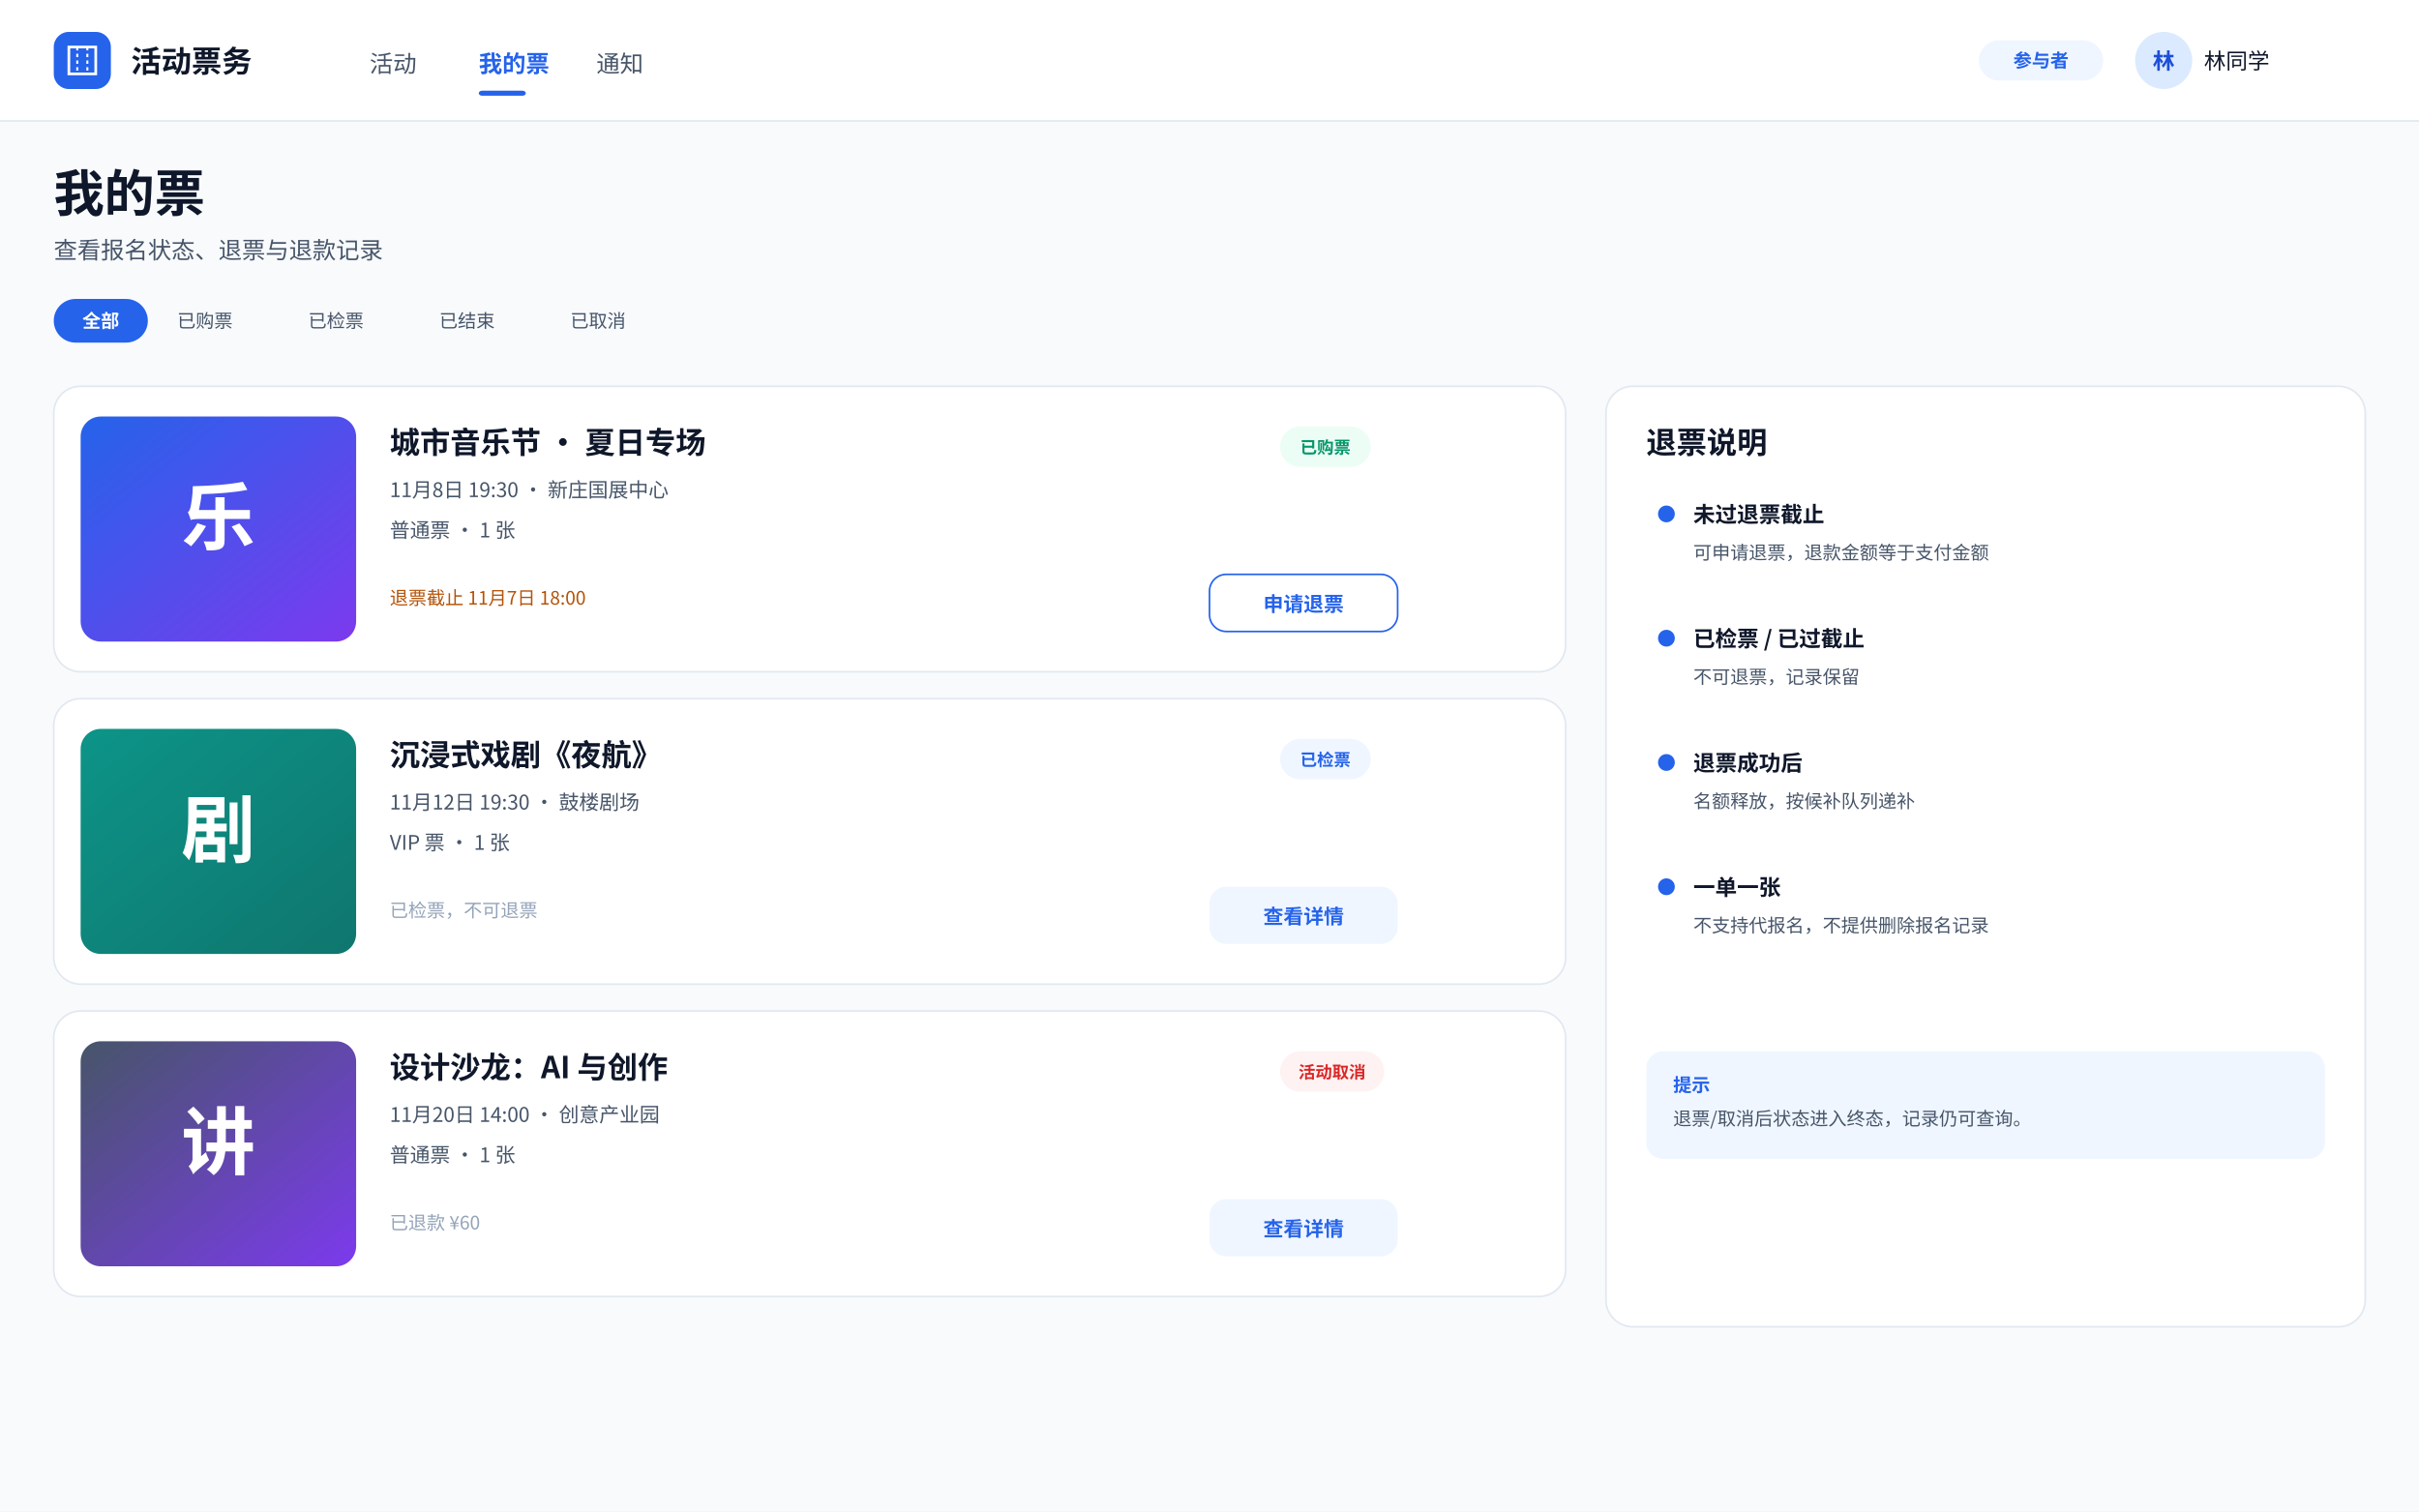
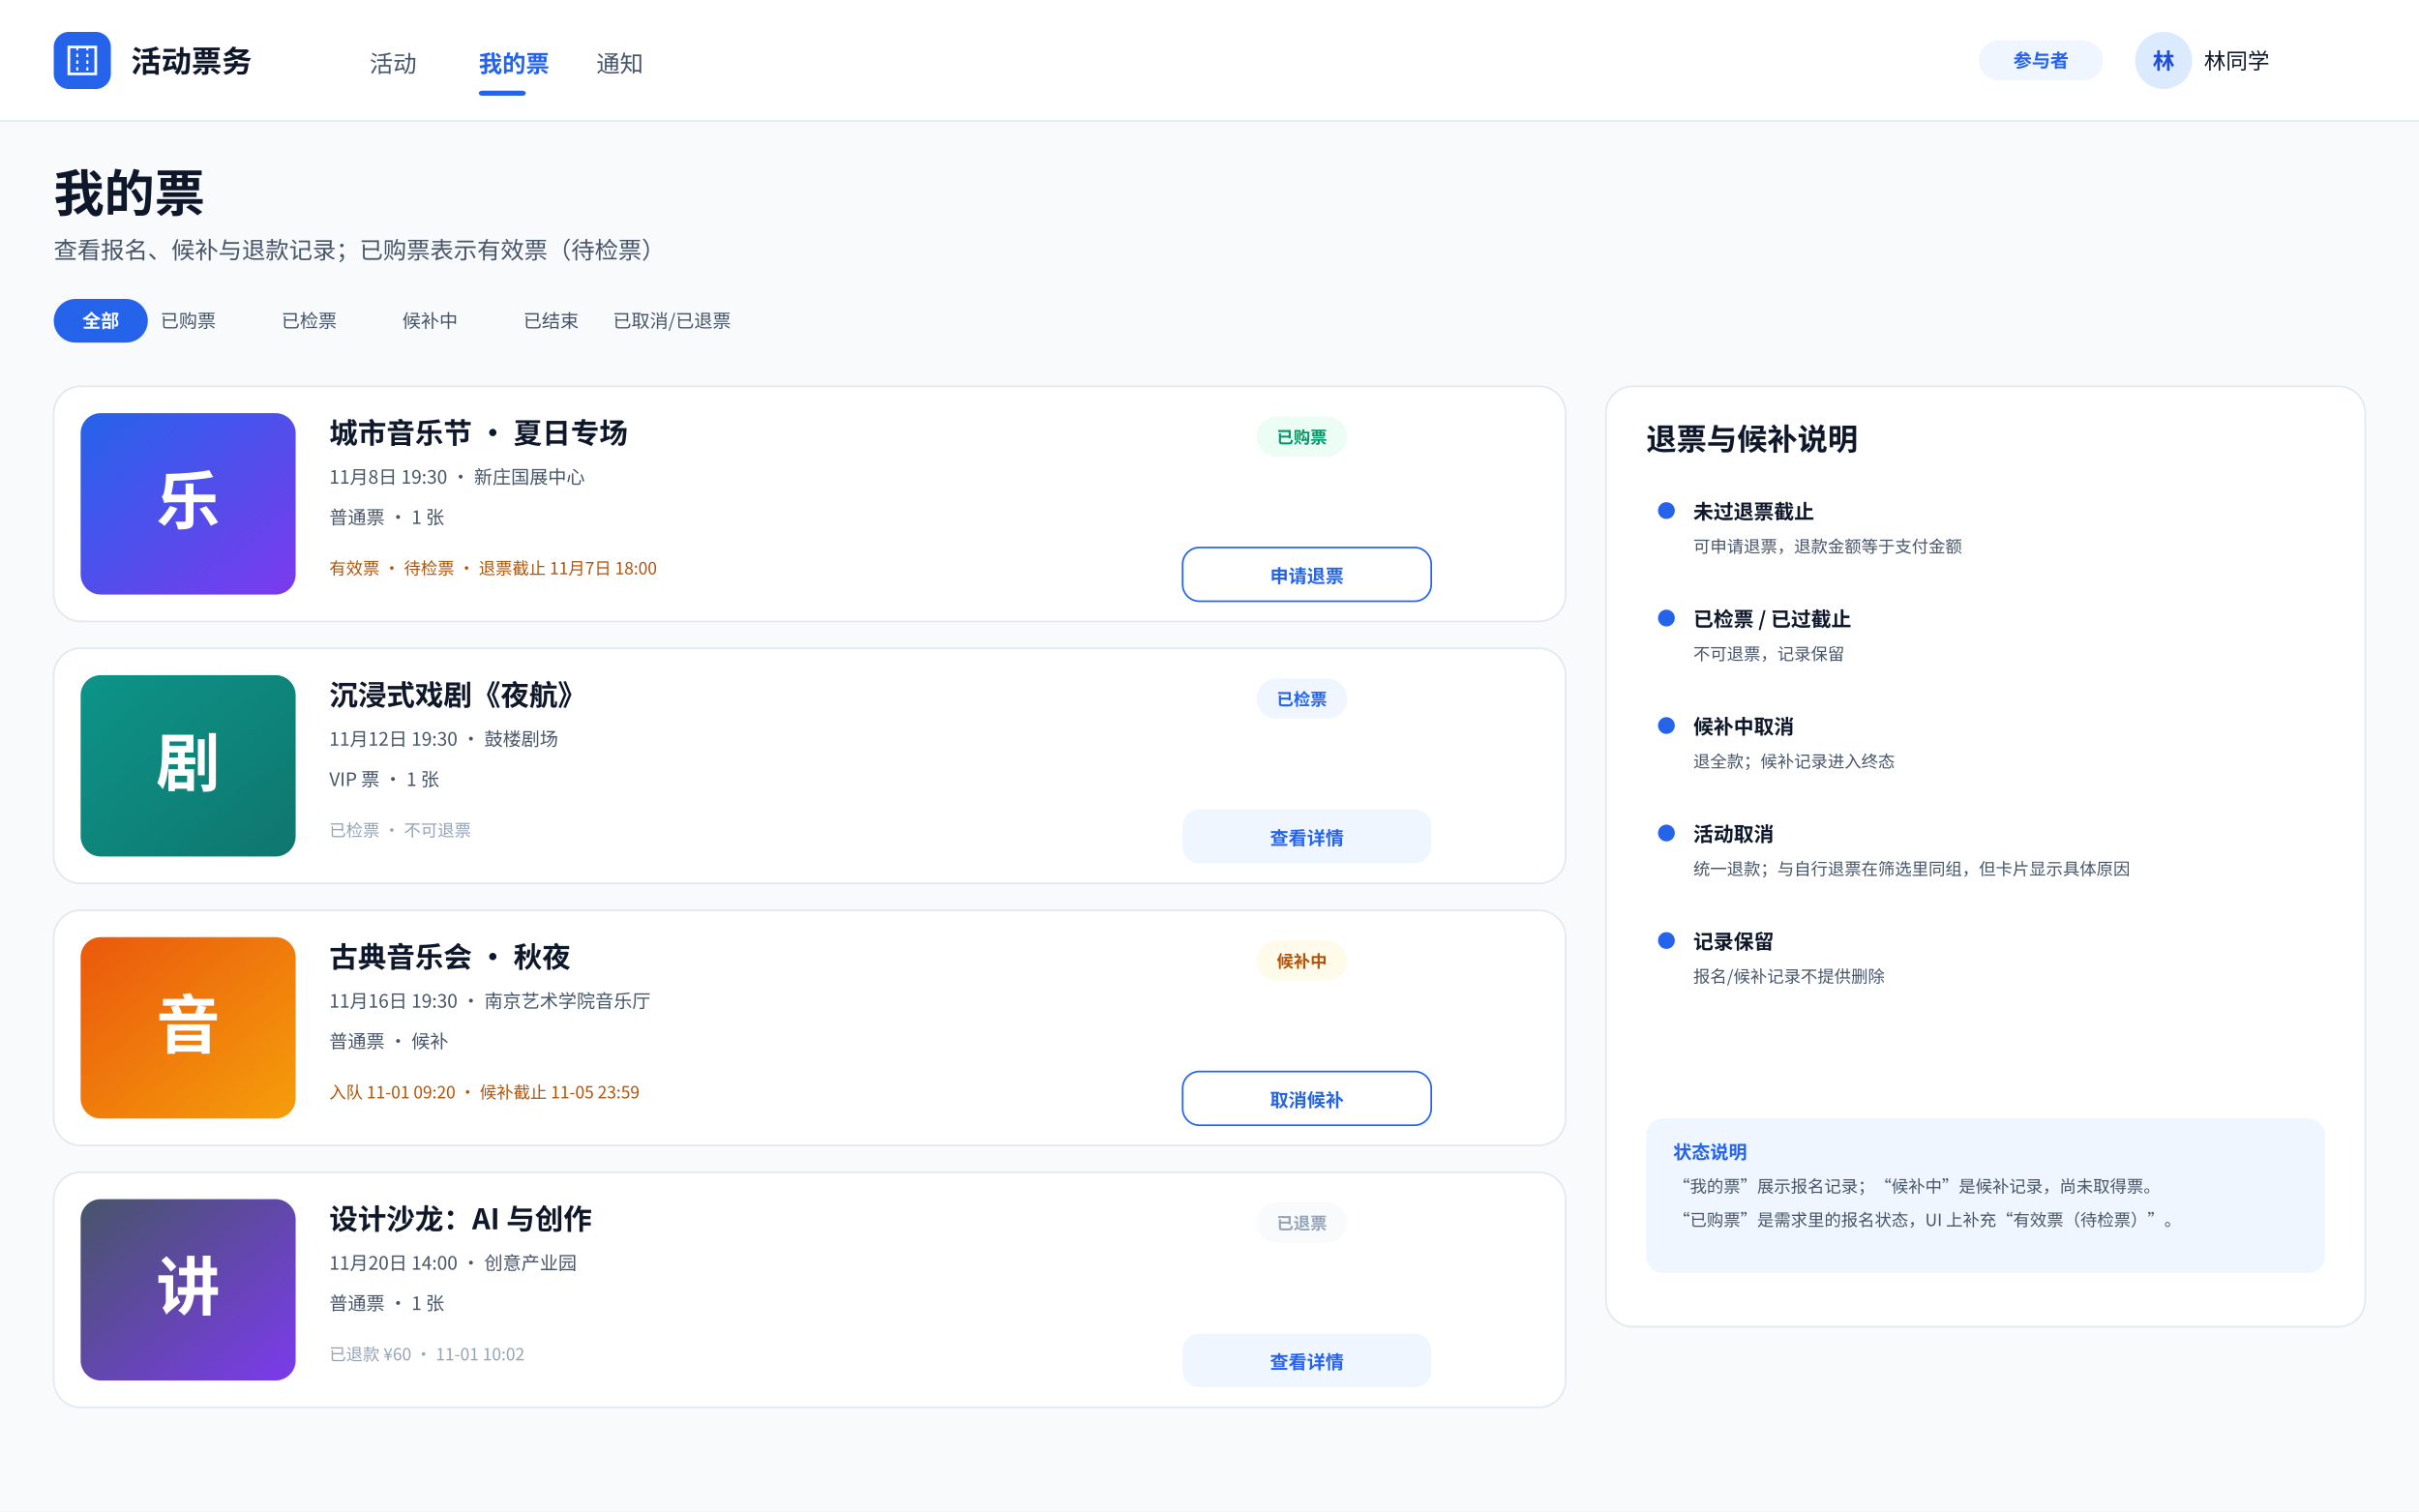
<svg xmlns="http://www.w3.org/2000/svg" width="1440" height="900" viewBox="0 0 1440 900">
  <defs>
    <linearGradient id="g1" x1="0" y1="0" x2="1" y2="1">
      <stop offset="0%" stop-color="#2563EB" />
      <stop offset="100%" stop-color="#7C3AED" />
    </linearGradient>
    <linearGradient id="g2" x1="0" y1="0" x2="1" y2="1">
      <stop offset="0%" stop-color="#0D9488" />
      <stop offset="100%" stop-color="#0F766E" />
+     </linearGradient>
+     <linearGradient id="g3" x1="0" y1="0" x2="1" y2="1">
+       <stop offset="0%" stop-color="#EA580C" />
+       <stop offset="100%" stop-color="#F59E0B" />
    </linearGradient>
    <linearGradient id="g4" x1="0" y1="0" x2="1" y2="1">
      <stop offset="0%" stop-color="#475569" />
      <stop offset="100%" stop-color="#7C3AED" />
    </linearGradient>
  </defs>
  <rect x="0" y="0" width="1440" height="900" fill="#F8FAFC" rx="0" opacity="1.0" />
  <rect x="0" y="0" width="1440" height="72" fill="#FFFFFF" rx="0" opacity="1.0" />
  <line x1="0" y1="72" x2="1440" y2="72" stroke="#E2E8F0" stroke-width="1" />
  <rect x="32" y="19" width="34" height="34" fill="#2563EB" rx="9" opacity="1.0" />
  <path d="M41 28 h16 v16 h-16 z" fill="none" stroke="#FFFFFF" stroke-width="1.6" />
  <path d="M46 28 v16 M52 28 v16" stroke="#FFFFFF" stroke-width="1.2" stroke-dasharray="2 2" />
  <text x="78" y="43" font-family="Noto Sans CJK SC, Microsoft YaHei, sans-serif" font-size="18" font-weight="700" fill="#0F172A" text-anchor="start">活动票务</text>
  <text x="220" y="43" font-family="Noto Sans CJK SC, Microsoft YaHei, sans-serif" font-size="14" font-weight="400" fill="#475569" text-anchor="start">活动</text>
  <text x="285" y="43" font-family="Noto Sans CJK SC, Microsoft YaHei, sans-serif" font-size="14" font-weight="600" fill="#2563EB" text-anchor="start">我的票</text>
  <rect x="285" y="54" width="28" height="3" fill="#2563EB" rx="2" opacity="1.0" />
  <text x="355" y="43" font-family="Noto Sans CJK SC, Microsoft YaHei, sans-serif" font-size="14" font-weight="400" fill="#475569" text-anchor="start">通知</text>
  <rect x="1178" y="24" width="74" height="24" fill="#EFF6FF" rx="12" opacity="1.0" />
  <text x="1215" y="40" font-family="Noto Sans CJK SC, Microsoft YaHei, sans-serif" font-size="11" font-weight="600" fill="#2563EB" text-anchor="middle">参与者</text>
  <circle cx="1288" cy="36" r="17" fill="#DBEAFE" opacity="1" />
  <text x="1288" y="41" font-family="Noto Sans CJK SC, Microsoft YaHei, sans-serif" font-size="13" font-weight="700" fill="#1D4ED8" text-anchor="middle">林</text>
  <text x="1312" y="41" font-family="Noto Sans CJK SC, Microsoft YaHei, sans-serif" font-size="13" font-weight="500" fill="#0F172A" text-anchor="start">林同学</text>
  <text x="32" y="126" font-family="Noto Sans CJK SC, Microsoft YaHei, sans-serif" font-size="30" font-weight="700" fill="#0F172A" text-anchor="start">我的票</text>
-   <text x="32" y="154" font-family="Noto Sans CJK SC, Microsoft YaHei, sans-serif" font-size="14" font-weight="400" fill="#475569" text-anchor="start">查看报名状态、退票与退款记录</text>
+   <text x="32" y="154" font-family="Noto Sans CJK SC, Microsoft YaHei, sans-serif" font-size="14" font-weight="400" fill="#475569" text-anchor="start">查看报名、候补与退款记录；已购票表示有效票（待检票）</text>
  <rect x="32" y="178" width="56" height="26" fill="#2563EB" rx="13" opacity="1.0" />
  <text x="60" y="195" font-family="Noto Sans CJK SC, Microsoft YaHei, sans-serif" font-size="11" font-weight="600" fill="#FFFFFF" text-anchor="middle">全部</text>
-   <text x="122" y="195" font-family="Noto Sans CJK SC, Microsoft YaHei, sans-serif" font-size="11" font-weight="400" fill="#475569" text-anchor="middle">已购票</text>
-   <text x="200" y="195" font-family="Noto Sans CJK SC, Microsoft YaHei, sans-serif" font-size="11" font-weight="400" fill="#475569" text-anchor="middle">已检票</text>
-   <text x="278" y="195" font-family="Noto Sans CJK SC, Microsoft YaHei, sans-serif" font-size="11" font-weight="400" fill="#475569" text-anchor="middle">已结束</text>
-   <text x="356" y="195" font-family="Noto Sans CJK SC, Microsoft YaHei, sans-serif" font-size="11" font-weight="400" fill="#475569" text-anchor="middle">已取消</text>
-   <rect x="32" y="230" width="900" height="170" fill="#FFFFFF" rx="16" opacity="1.0" stroke="#E2E8F0" stroke-width="1" />
-   <rect x="48" y="248" width="164" height="134" fill="url(#g1)" rx="12" opacity="1.0" />
-   <text x="130" y="324" font-family="Noto Sans CJK SC, Microsoft YaHei, sans-serif" font-size="44" font-weight="700" fill="#FFFFFF" text-anchor="middle">乐</text>
-   <text x="232" y="270" font-family="Noto Sans CJK SC, Microsoft YaHei, sans-serif" font-size="18" font-weight="700" fill="#0F172A" text-anchor="start">城市音乐节 · 夏日专场</text>
-   <text x="232" y="296" font-family="Noto Sans CJK SC, Microsoft YaHei, sans-serif" font-size="12" font-weight="400" fill="#475569" text-anchor="start">11月8日 19:30 · 新庄国展中心</text>
-   <text x="232" y="320" font-family="Noto Sans CJK SC, Microsoft YaHei, sans-serif" font-size="12" font-weight="400" fill="#475569" text-anchor="start">普通票 · 1 张</text>
-   <rect x="762" y="254" width="54" height="24" fill="#ECFDF5" rx="12" opacity="1.0" />
-   <text x="789.0" y="270" font-family="Noto Sans CJK SC, Microsoft YaHei, sans-serif" font-size="10" font-weight="600" fill="#059669" text-anchor="middle">已购票</text>
-   <text x="232" y="360" font-family="Noto Sans CJK SC, Microsoft YaHei, sans-serif" font-size="11" font-weight="400" fill="#B45309" text-anchor="start">退票截止 11月7日 18:00</text>
-   <rect x="720" y="342" width="112" height="34" fill="#FFFFFF" rx="10" opacity="1.0" stroke="#2563EB" stroke-width="1" />
-   <text x="776.0" y="364.0" font-family="Noto Sans CJK SC, Microsoft YaHei, sans-serif" font-size="12" font-weight="600" fill="#2563EB" text-anchor="middle">申请退票</text>
-   <rect x="32" y="416" width="900" height="170" fill="#FFFFFF" rx="16" opacity="1.0" stroke="#E2E8F0" stroke-width="1" />
-   <rect x="48" y="434" width="164" height="134" fill="url(#g2)" rx="12" opacity="1.0" />
-   <text x="130" y="510" font-family="Noto Sans CJK SC, Microsoft YaHei, sans-serif" font-size="44" font-weight="700" fill="#FFFFFF" text-anchor="middle">剧</text>
-   <text x="232" y="456" font-family="Noto Sans CJK SC, Microsoft YaHei, sans-serif" font-size="18" font-weight="700" fill="#0F172A" text-anchor="start">沉浸式戏剧《夜航》</text>
-   <text x="232" y="482" font-family="Noto Sans CJK SC, Microsoft YaHei, sans-serif" font-size="12" font-weight="400" fill="#475569" text-anchor="start">11月12日 19:30 · 鼓楼剧场</text>
-   <text x="232" y="506" font-family="Noto Sans CJK SC, Microsoft YaHei, sans-serif" font-size="12" font-weight="400" fill="#475569" text-anchor="start">VIP 票 · 1 张</text>
-   <rect x="762" y="440" width="54" height="24" fill="#EFF6FF" rx="12" opacity="1.0" />
-   <text x="789.0" y="456" font-family="Noto Sans CJK SC, Microsoft YaHei, sans-serif" font-size="10" font-weight="600" fill="#2563EB" text-anchor="middle">已检票</text>
-   <text x="232" y="546" font-family="Noto Sans CJK SC, Microsoft YaHei, sans-serif" font-size="11" font-weight="400" fill="#94A3B8" text-anchor="start">已检票，不可退票</text>
-   <rect x="720" y="528" width="112" height="34" fill="#EFF6FF" rx="10" opacity="1.0" />
-   <text x="776.0" y="550.0" font-family="Noto Sans CJK SC, Microsoft YaHei, sans-serif" font-size="12" font-weight="600" fill="#2563EB" text-anchor="middle">查看详情</text>
-   <rect x="32" y="602" width="900" height="170" fill="#FFFFFF" rx="16" opacity="1.0" stroke="#E2E8F0" stroke-width="1" />
-   <rect x="48" y="620" width="164" height="134" fill="url(#g4)" rx="12" opacity="1.0" />
-   <text x="130" y="696" font-family="Noto Sans CJK SC, Microsoft YaHei, sans-serif" font-size="44" font-weight="700" fill="#FFFFFF" text-anchor="middle">讲</text>
-   <text x="232" y="642" font-family="Noto Sans CJK SC, Microsoft YaHei, sans-serif" font-size="18" font-weight="700" fill="#0F172A" text-anchor="start">设计沙龙：AI 与创作</text>
-   <text x="232" y="668" font-family="Noto Sans CJK SC, Microsoft YaHei, sans-serif" font-size="12" font-weight="400" fill="#475569" text-anchor="start">11月20日 14:00 · 创意产业园</text>
-   <text x="232" y="692" font-family="Noto Sans CJK SC, Microsoft YaHei, sans-serif" font-size="12" font-weight="400" fill="#475569" text-anchor="start">普通票 · 1 张</text>
-   <rect x="762" y="626" width="62" height="24" fill="#FEF2F2" rx="12" opacity="1.0" />
-   <text x="793.0" y="642" font-family="Noto Sans CJK SC, Microsoft YaHei, sans-serif" font-size="10" font-weight="600" fill="#DC2626" text-anchor="middle">活动取消</text>
-   <text x="232" y="732" font-family="Noto Sans CJK SC, Microsoft YaHei, sans-serif" font-size="11" font-weight="400" fill="#94A3B8" text-anchor="start">已退款 ¥60</text>
-   <rect x="720" y="714" width="112" height="34" fill="#EFF6FF" rx="10" opacity="1.0" />
-   <text x="776.0" y="736.0" font-family="Noto Sans CJK SC, Microsoft YaHei, sans-serif" font-size="12" font-weight="600" fill="#2563EB" text-anchor="middle">查看详情</text>
+   <text x="112" y="195" font-family="Noto Sans CJK SC, Microsoft YaHei, sans-serif" font-size="11" font-weight="400" fill="#475569" text-anchor="middle">已购票</text>
+   <text x="184" y="195" font-family="Noto Sans CJK SC, Microsoft YaHei, sans-serif" font-size="11" font-weight="400" fill="#475569" text-anchor="middle">已检票</text>
+   <text x="256" y="195" font-family="Noto Sans CJK SC, Microsoft YaHei, sans-serif" font-size="11" font-weight="400" fill="#475569" text-anchor="middle">候补中</text>
+   <text x="328" y="195" font-family="Noto Sans CJK SC, Microsoft YaHei, sans-serif" font-size="11" font-weight="400" fill="#475569" text-anchor="middle">已结束</text>
+   <text x="400" y="195" font-family="Noto Sans CJK SC, Microsoft YaHei, sans-serif" font-size="11" font-weight="400" fill="#475569" text-anchor="middle">已取消/已退票</text>
+   <rect x="32" y="230" width="900" height="140" fill="#FFFFFF" rx="16" opacity="1.0" stroke="#E2E8F0" stroke-width="1" />
+   <rect x="48" y="246" width="128" height="108" fill="url(#g1)" rx="12" opacity="1.0" />
+   <text x="112" y="312" font-family="Noto Sans CJK SC, Microsoft YaHei, sans-serif" font-size="38" font-weight="700" fill="#FFFFFF" text-anchor="middle">乐</text>
+   <text x="196" y="264" font-family="Noto Sans CJK SC, Microsoft YaHei, sans-serif" font-size="17" font-weight="700" fill="#0F172A" text-anchor="start">城市音乐节 · 夏日专场</text>
+   <text x="196" y="288" font-family="Noto Sans CJK SC, Microsoft YaHei, sans-serif" font-size="11" font-weight="400" fill="#475569" text-anchor="start">11月8日 19:30 · 新庄国展中心</text>
+   <text x="196" y="312" font-family="Noto Sans CJK SC, Microsoft YaHei, sans-serif" font-size="11" font-weight="400" fill="#475569" text-anchor="start">普通票 · 1 张</text>
+   <rect x="748" y="248" width="54" height="24" fill="#ECFDF5" rx="12" opacity="1.0" />
+   <text x="775.0" y="264" font-family="Noto Sans CJK SC, Microsoft YaHei, sans-serif" font-size="10" font-weight="600" fill="#059669" text-anchor="middle">已购票</text>
+   <text x="196" y="342" font-family="Noto Sans CJK SC, Microsoft YaHei, sans-serif" font-size="10" font-weight="400" fill="#B45309" text-anchor="start">有效票 · 待检票 · 退票截止 11月7日 18:00</text>
+   <rect x="704" y="326" width="148" height="32" fill="#FFFFFF" rx="10" opacity="1.0" stroke="#2563EB" stroke-width="1" />
+   <text x="778.0" y="347.0" font-family="Noto Sans CJK SC, Microsoft YaHei, sans-serif" font-size="11" font-weight="600" fill="#2563EB" text-anchor="middle">申请退票</text>
+   <rect x="32" y="386" width="900" height="140" fill="#FFFFFF" rx="16" opacity="1.0" stroke="#E2E8F0" stroke-width="1" />
+   <rect x="48" y="402" width="128" height="108" fill="url(#g2)" rx="12" opacity="1.0" />
+   <text x="112" y="468" font-family="Noto Sans CJK SC, Microsoft YaHei, sans-serif" font-size="38" font-weight="700" fill="#FFFFFF" text-anchor="middle">剧</text>
+   <text x="196" y="420" font-family="Noto Sans CJK SC, Microsoft YaHei, sans-serif" font-size="17" font-weight="700" fill="#0F172A" text-anchor="start">沉浸式戏剧《夜航》</text>
+   <text x="196" y="444" font-family="Noto Sans CJK SC, Microsoft YaHei, sans-serif" font-size="11" font-weight="400" fill="#475569" text-anchor="start">11月12日 19:30 · 鼓楼剧场</text>
+   <text x="196" y="468" font-family="Noto Sans CJK SC, Microsoft YaHei, sans-serif" font-size="11" font-weight="400" fill="#475569" text-anchor="start">VIP 票 · 1 张</text>
+   <rect x="748" y="404" width="54" height="24" fill="#EFF6FF" rx="12" opacity="1.0" />
+   <text x="775.0" y="420" font-family="Noto Sans CJK SC, Microsoft YaHei, sans-serif" font-size="10" font-weight="600" fill="#2563EB" text-anchor="middle">已检票</text>
+   <text x="196" y="498" font-family="Noto Sans CJK SC, Microsoft YaHei, sans-serif" font-size="10" font-weight="400" fill="#94A3B8" text-anchor="start">已检票 · 不可退票</text>
+   <rect x="704" y="482" width="148" height="32" fill="#EFF6FF" rx="10" opacity="1.0" />
+   <text x="778.0" y="503.0" font-family="Noto Sans CJK SC, Microsoft YaHei, sans-serif" font-size="11" font-weight="600" fill="#2563EB" text-anchor="middle">查看详情</text>
+   <rect x="32" y="542" width="900" height="140" fill="#FFFFFF" rx="16" opacity="1.0" stroke="#E2E8F0" stroke-width="1" />
+   <rect x="48" y="558" width="128" height="108" fill="url(#g3)" rx="12" opacity="1.0" />
+   <text x="112" y="624" font-family="Noto Sans CJK SC, Microsoft YaHei, sans-serif" font-size="38" font-weight="700" fill="#FFFFFF" text-anchor="middle">音</text>
+   <text x="196" y="576" font-family="Noto Sans CJK SC, Microsoft YaHei, sans-serif" font-size="17" font-weight="700" fill="#0F172A" text-anchor="start">古典音乐会 · 秋夜</text>
+   <text x="196" y="600" font-family="Noto Sans CJK SC, Microsoft YaHei, sans-serif" font-size="11" font-weight="400" fill="#475569" text-anchor="start">11月16日 19:30 · 南京艺术学院音乐厅</text>
+   <text x="196" y="624" font-family="Noto Sans CJK SC, Microsoft YaHei, sans-serif" font-size="11" font-weight="400" fill="#475569" text-anchor="start">普通票 · 候补</text>
+   <rect x="748" y="560" width="54" height="24" fill="#FFFBEB" rx="12" opacity="1.0" />
+   <text x="775.0" y="576" font-family="Noto Sans CJK SC, Microsoft YaHei, sans-serif" font-size="10" font-weight="600" fill="#B45309" text-anchor="middle">候补中</text>
+   <text x="196" y="654" font-family="Noto Sans CJK SC, Microsoft YaHei, sans-serif" font-size="10" font-weight="400" fill="#B45309" text-anchor="start">入队 11-01 09:20 · 候补截止 11-05 23:59</text>
+   <rect x="704" y="638" width="148" height="32" fill="#FFFFFF" rx="10" opacity="1.0" stroke="#2563EB" stroke-width="1" />
+   <text x="778.0" y="659.0" font-family="Noto Sans CJK SC, Microsoft YaHei, sans-serif" font-size="11" font-weight="600" fill="#2563EB" text-anchor="middle">取消候补</text>
+   <rect x="32" y="698" width="900" height="140" fill="#FFFFFF" rx="16" opacity="1.0" stroke="#E2E8F0" stroke-width="1" />
+   <rect x="48" y="714" width="128" height="108" fill="url(#g4)" rx="12" opacity="1.0" />
+   <text x="112" y="780" font-family="Noto Sans CJK SC, Microsoft YaHei, sans-serif" font-size="38" font-weight="700" fill="#FFFFFF" text-anchor="middle">讲</text>
+   <text x="196" y="732" font-family="Noto Sans CJK SC, Microsoft YaHei, sans-serif" font-size="17" font-weight="700" fill="#0F172A" text-anchor="start">设计沙龙：AI 与创作</text>
+   <text x="196" y="756" font-family="Noto Sans CJK SC, Microsoft YaHei, sans-serif" font-size="11" font-weight="400" fill="#475569" text-anchor="start">11月20日 14:00 · 创意产业园</text>
+   <text x="196" y="780" font-family="Noto Sans CJK SC, Microsoft YaHei, sans-serif" font-size="11" font-weight="400" fill="#475569" text-anchor="start">普通票 · 1 张</text>
+   <rect x="748" y="716" width="54" height="24" fill="#F8FAFC" rx="12" opacity="1.0" />
+   <text x="775.0" y="732" font-family="Noto Sans CJK SC, Microsoft YaHei, sans-serif" font-size="10" font-weight="600" fill="#94A3B8" text-anchor="middle">已退票</text>
+   <text x="196" y="810" font-family="Noto Sans CJK SC, Microsoft YaHei, sans-serif" font-size="10" font-weight="400" fill="#94A3B8" text-anchor="start">已退款 ¥60 · 11-01 10:02</text>
+   <rect x="704" y="794" width="148" height="32" fill="#EFF6FF" rx="10" opacity="1.0" />
+   <text x="778.0" y="815.0" font-family="Noto Sans CJK SC, Microsoft YaHei, sans-serif" font-size="11" font-weight="600" fill="#2563EB" text-anchor="middle">查看详情</text>
  <rect x="956" y="230" width="452" height="560" fill="#FFFFFF" rx="16" opacity="1.0" stroke="#E2E8F0" stroke-width="1" />
-   <text x="980" y="270" font-family="Noto Sans CJK SC, Microsoft YaHei, sans-serif" font-size="18" font-weight="700" fill="#0F172A" text-anchor="start">退票说明</text>
-   <circle cx="992" cy="306" r="5" fill="#2563EB" opacity="1" />
-   <text x="1008" y="311" font-family="Noto Sans CJK SC, Microsoft YaHei, sans-serif" font-size="13" font-weight="600" fill="#0F172A" text-anchor="start">未过退票截止</text>
-   <text x="1008" y="333" font-family="Noto Sans CJK SC, Microsoft YaHei, sans-serif" font-size="11" font-weight="400" fill="#475569" text-anchor="start">可申请退票，退款金额等于支付金额</text>
-   <circle cx="992" cy="380" r="5" fill="#2563EB" opacity="1" />
-   <text x="1008" y="385" font-family="Noto Sans CJK SC, Microsoft YaHei, sans-serif" font-size="13" font-weight="600" fill="#0F172A" text-anchor="start">已检票 / 已过截止</text>
-   <text x="1008" y="407" font-family="Noto Sans CJK SC, Microsoft YaHei, sans-serif" font-size="11" font-weight="400" fill="#475569" text-anchor="start">不可退票，记录保留</text>
-   <circle cx="992" cy="454" r="5" fill="#2563EB" opacity="1" />
-   <text x="1008" y="459" font-family="Noto Sans CJK SC, Microsoft YaHei, sans-serif" font-size="13" font-weight="600" fill="#0F172A" text-anchor="start">退票成功后</text>
-   <text x="1008" y="481" font-family="Noto Sans CJK SC, Microsoft YaHei, sans-serif" font-size="11" font-weight="400" fill="#475569" text-anchor="start">名额释放，按候补队列递补</text>
-   <circle cx="992" cy="528" r="5" fill="#2563EB" opacity="1" />
-   <text x="1008" y="533" font-family="Noto Sans CJK SC, Microsoft YaHei, sans-serif" font-size="13" font-weight="600" fill="#0F172A" text-anchor="start">一单一张</text>
-   <text x="1008" y="555" font-family="Noto Sans CJK SC, Microsoft YaHei, sans-serif" font-size="11" font-weight="400" fill="#475569" text-anchor="start">不支持代报名，不提供删除报名记录</text>
-   <rect x="980" y="626" width="404" height="64" fill="#EFF6FF" rx="10" opacity="1.0" />
-   <text x="996" y="650" font-family="Noto Sans CJK SC, Microsoft YaHei, sans-serif" font-size="11" font-weight="700" fill="#2563EB" text-anchor="start">提示</text>
-   <text x="996" y="670" font-family="Noto Sans CJK SC, Microsoft YaHei, sans-serif" font-size="11" font-weight="400" fill="#475569" text-anchor="start">退票/取消后状态进入终态，记录仍可查询。</text>
+   <text x="980" y="268" font-family="Noto Sans CJK SC, Microsoft YaHei, sans-serif" font-size="18" font-weight="700" fill="#0F172A" text-anchor="start">退票与候补说明</text>
+   <circle cx="992" cy="304" r="5" fill="#2563EB" opacity="1" />
+   <text x="1008" y="309" font-family="Noto Sans CJK SC, Microsoft YaHei, sans-serif" font-size="12" font-weight="600" fill="#0F172A" text-anchor="start">未过退票截止</text>
+   <text x="1008" y="329" font-family="Noto Sans CJK SC, Microsoft YaHei, sans-serif" font-size="10" font-weight="400" fill="#475569" text-anchor="start">可申请退票，退款金额等于支付金额</text>
+   <circle cx="992" cy="368" r="5" fill="#2563EB" opacity="1" />
+   <text x="1008" y="373" font-family="Noto Sans CJK SC, Microsoft YaHei, sans-serif" font-size="12" font-weight="600" fill="#0F172A" text-anchor="start">已检票 / 已过截止</text>
+   <text x="1008" y="393" font-family="Noto Sans CJK SC, Microsoft YaHei, sans-serif" font-size="10" font-weight="400" fill="#475569" text-anchor="start">不可退票，记录保留</text>
+   <circle cx="992" cy="432" r="5" fill="#2563EB" opacity="1" />
+   <text x="1008" y="437" font-family="Noto Sans CJK SC, Microsoft YaHei, sans-serif" font-size="12" font-weight="600" fill="#0F172A" text-anchor="start">候补中取消</text>
+   <text x="1008" y="457" font-family="Noto Sans CJK SC, Microsoft YaHei, sans-serif" font-size="10" font-weight="400" fill="#475569" text-anchor="start">退全款；候补记录进入终态</text>
+   <circle cx="992" cy="496" r="5" fill="#2563EB" opacity="1" />
+   <text x="1008" y="501" font-family="Noto Sans CJK SC, Microsoft YaHei, sans-serif" font-size="12" font-weight="600" fill="#0F172A" text-anchor="start">活动取消</text>
+   <text x="1008" y="521" font-family="Noto Sans CJK SC, Microsoft YaHei, sans-serif" font-size="10" font-weight="400" fill="#475569" text-anchor="start">统一退款；与自行退票在筛选里同组，但卡片显示具体原因</text>
+   <circle cx="992" cy="560" r="5" fill="#2563EB" opacity="1" />
+   <text x="1008" y="565" font-family="Noto Sans CJK SC, Microsoft YaHei, sans-serif" font-size="12" font-weight="600" fill="#0F172A" text-anchor="start">记录保留</text>
+   <text x="1008" y="585" font-family="Noto Sans CJK SC, Microsoft YaHei, sans-serif" font-size="10" font-weight="400" fill="#475569" text-anchor="start">报名/候补记录不提供删除</text>
+   <rect x="980" y="666" width="404" height="92" fill="#EFF6FF" rx="10" opacity="1.0" />
+   <text x="996" y="690" font-family="Noto Sans CJK SC, Microsoft YaHei, sans-serif" font-size="11" font-weight="700" fill="#2563EB" text-anchor="start">状态说明</text>
+   <text x="996" y="710" font-family="Noto Sans CJK SC, Microsoft YaHei, sans-serif" font-size="10" font-weight="400" fill="#475569" text-anchor="start">“我的票”展示报名记录；“候补中”是候补记录，尚未取得票。</text>
+   <text x="996" y="730" font-family="Noto Sans CJK SC, Microsoft YaHei, sans-serif" font-size="10" font-weight="400" fill="#475569" text-anchor="start">“已购票”是需求里的报名状态，UI 上补充“有效票（待检票）”。</text>
</svg>
